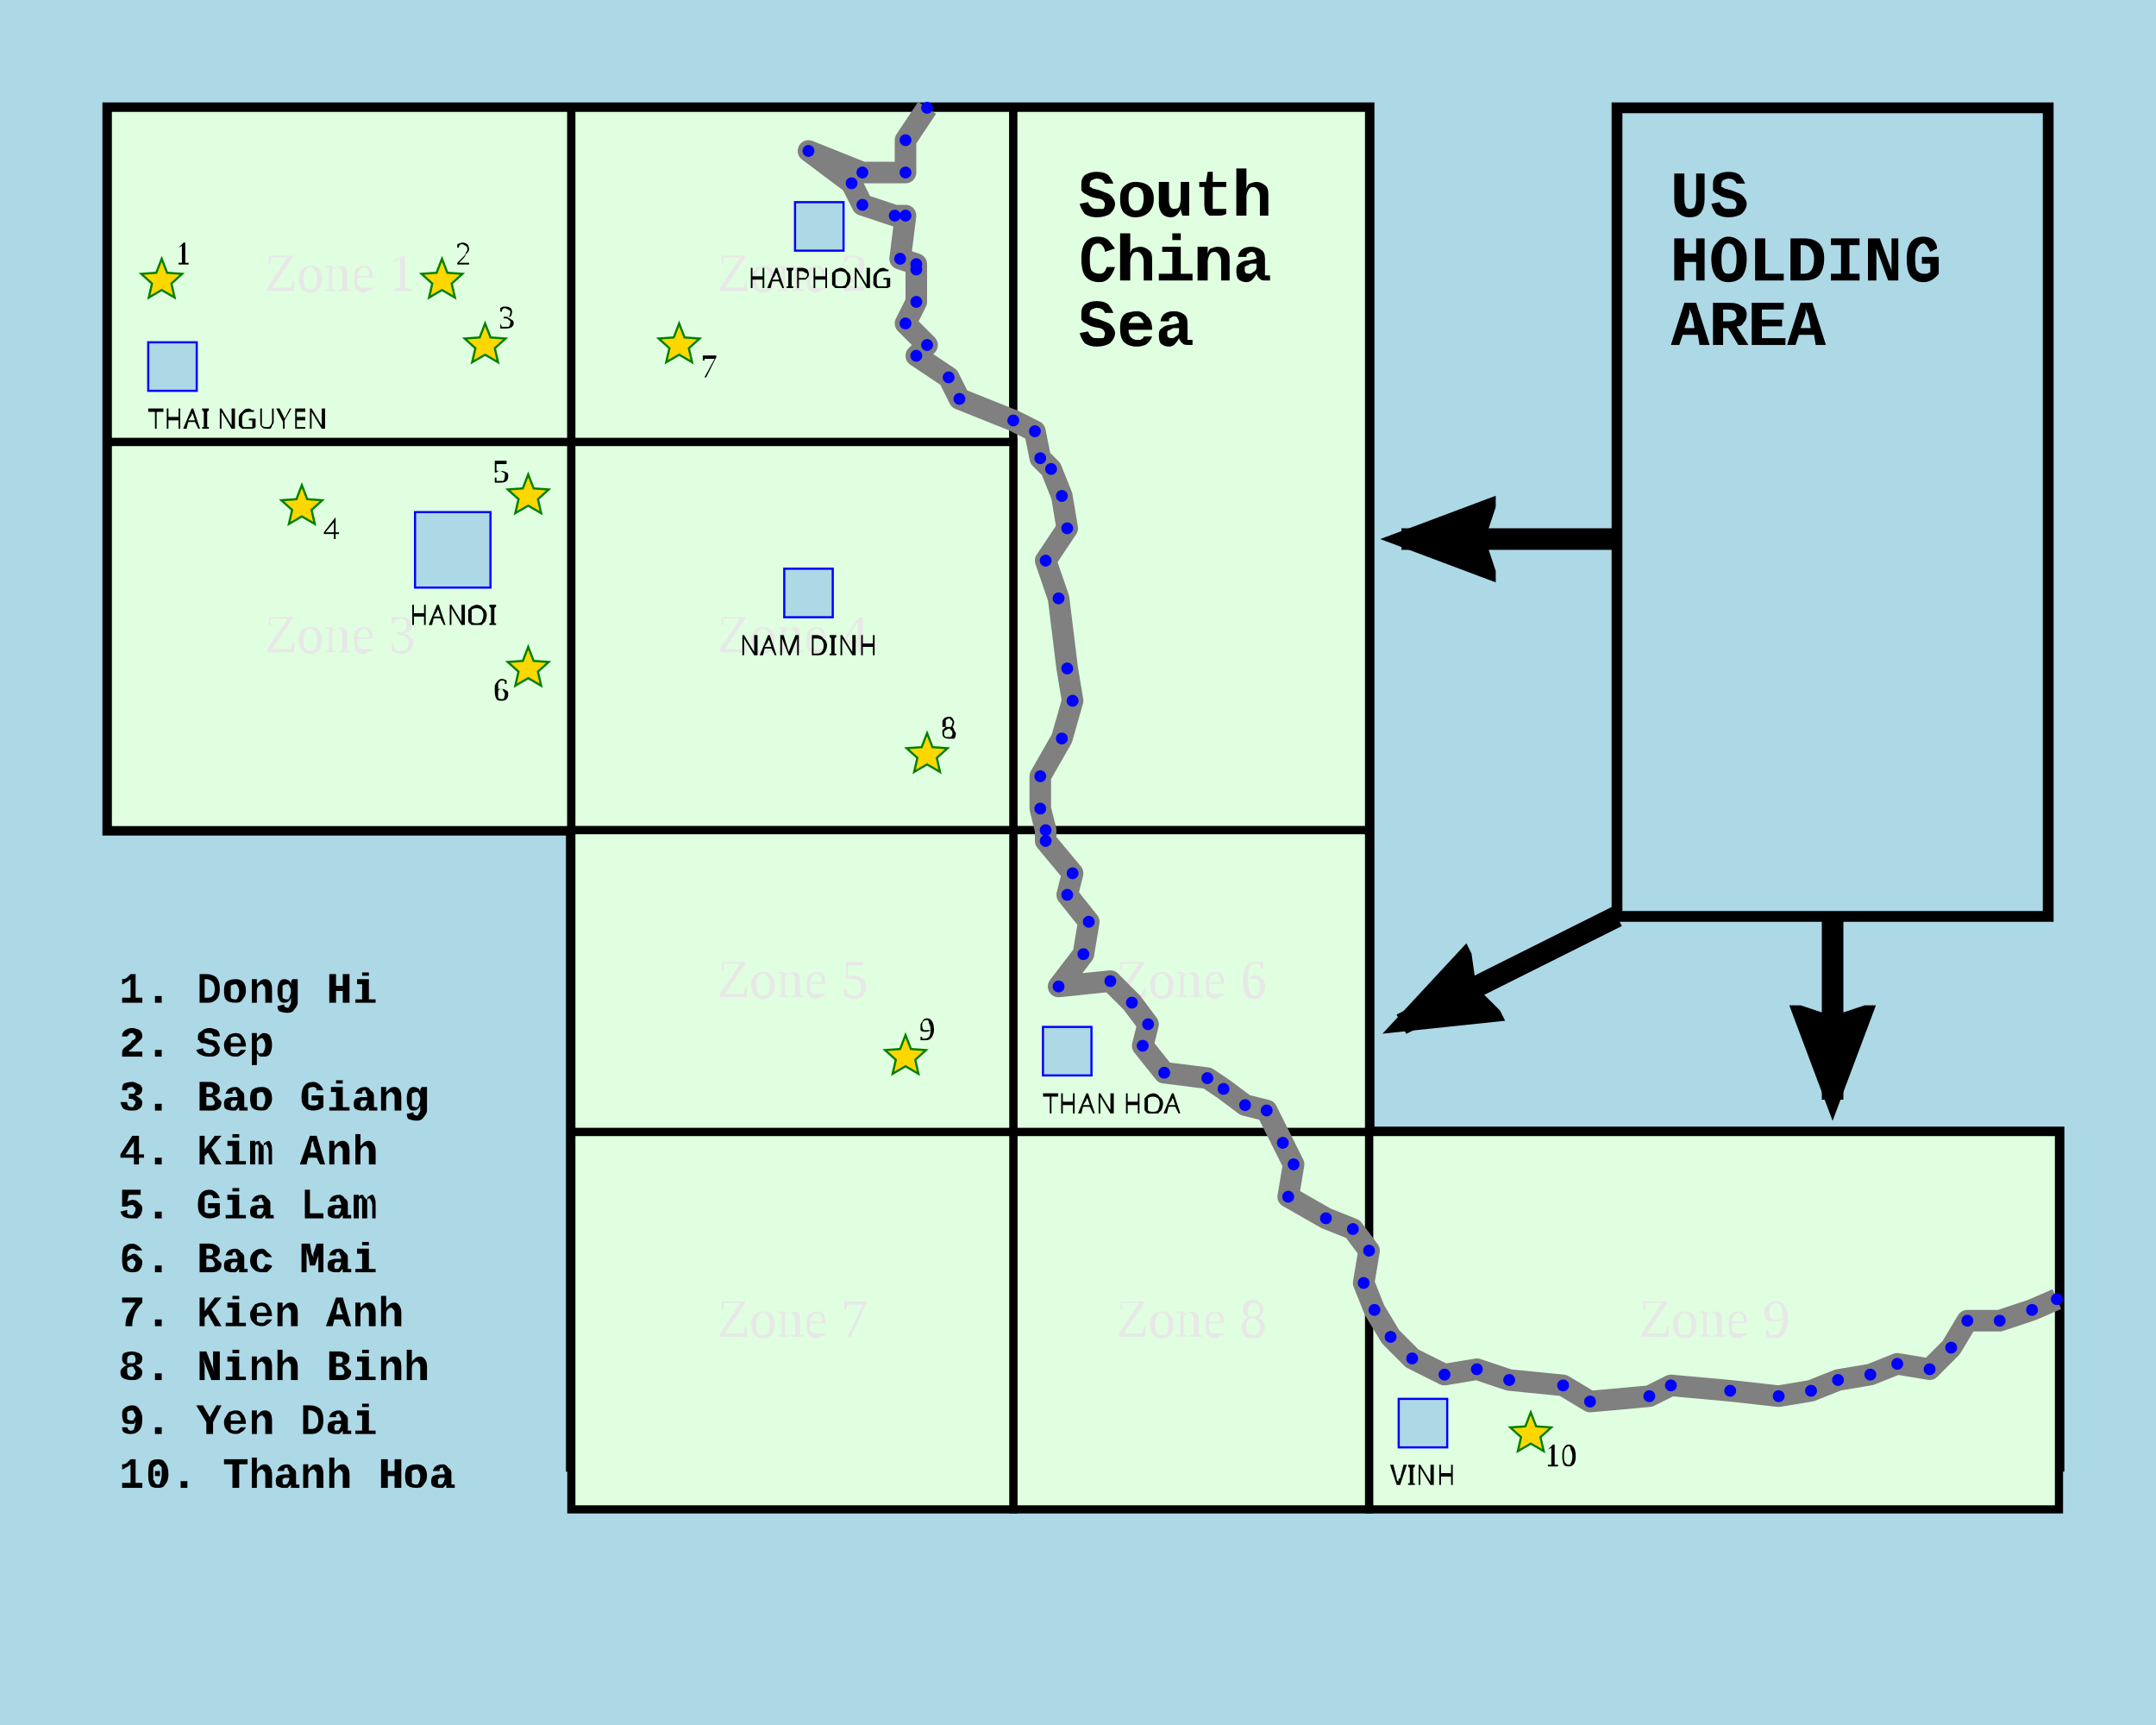
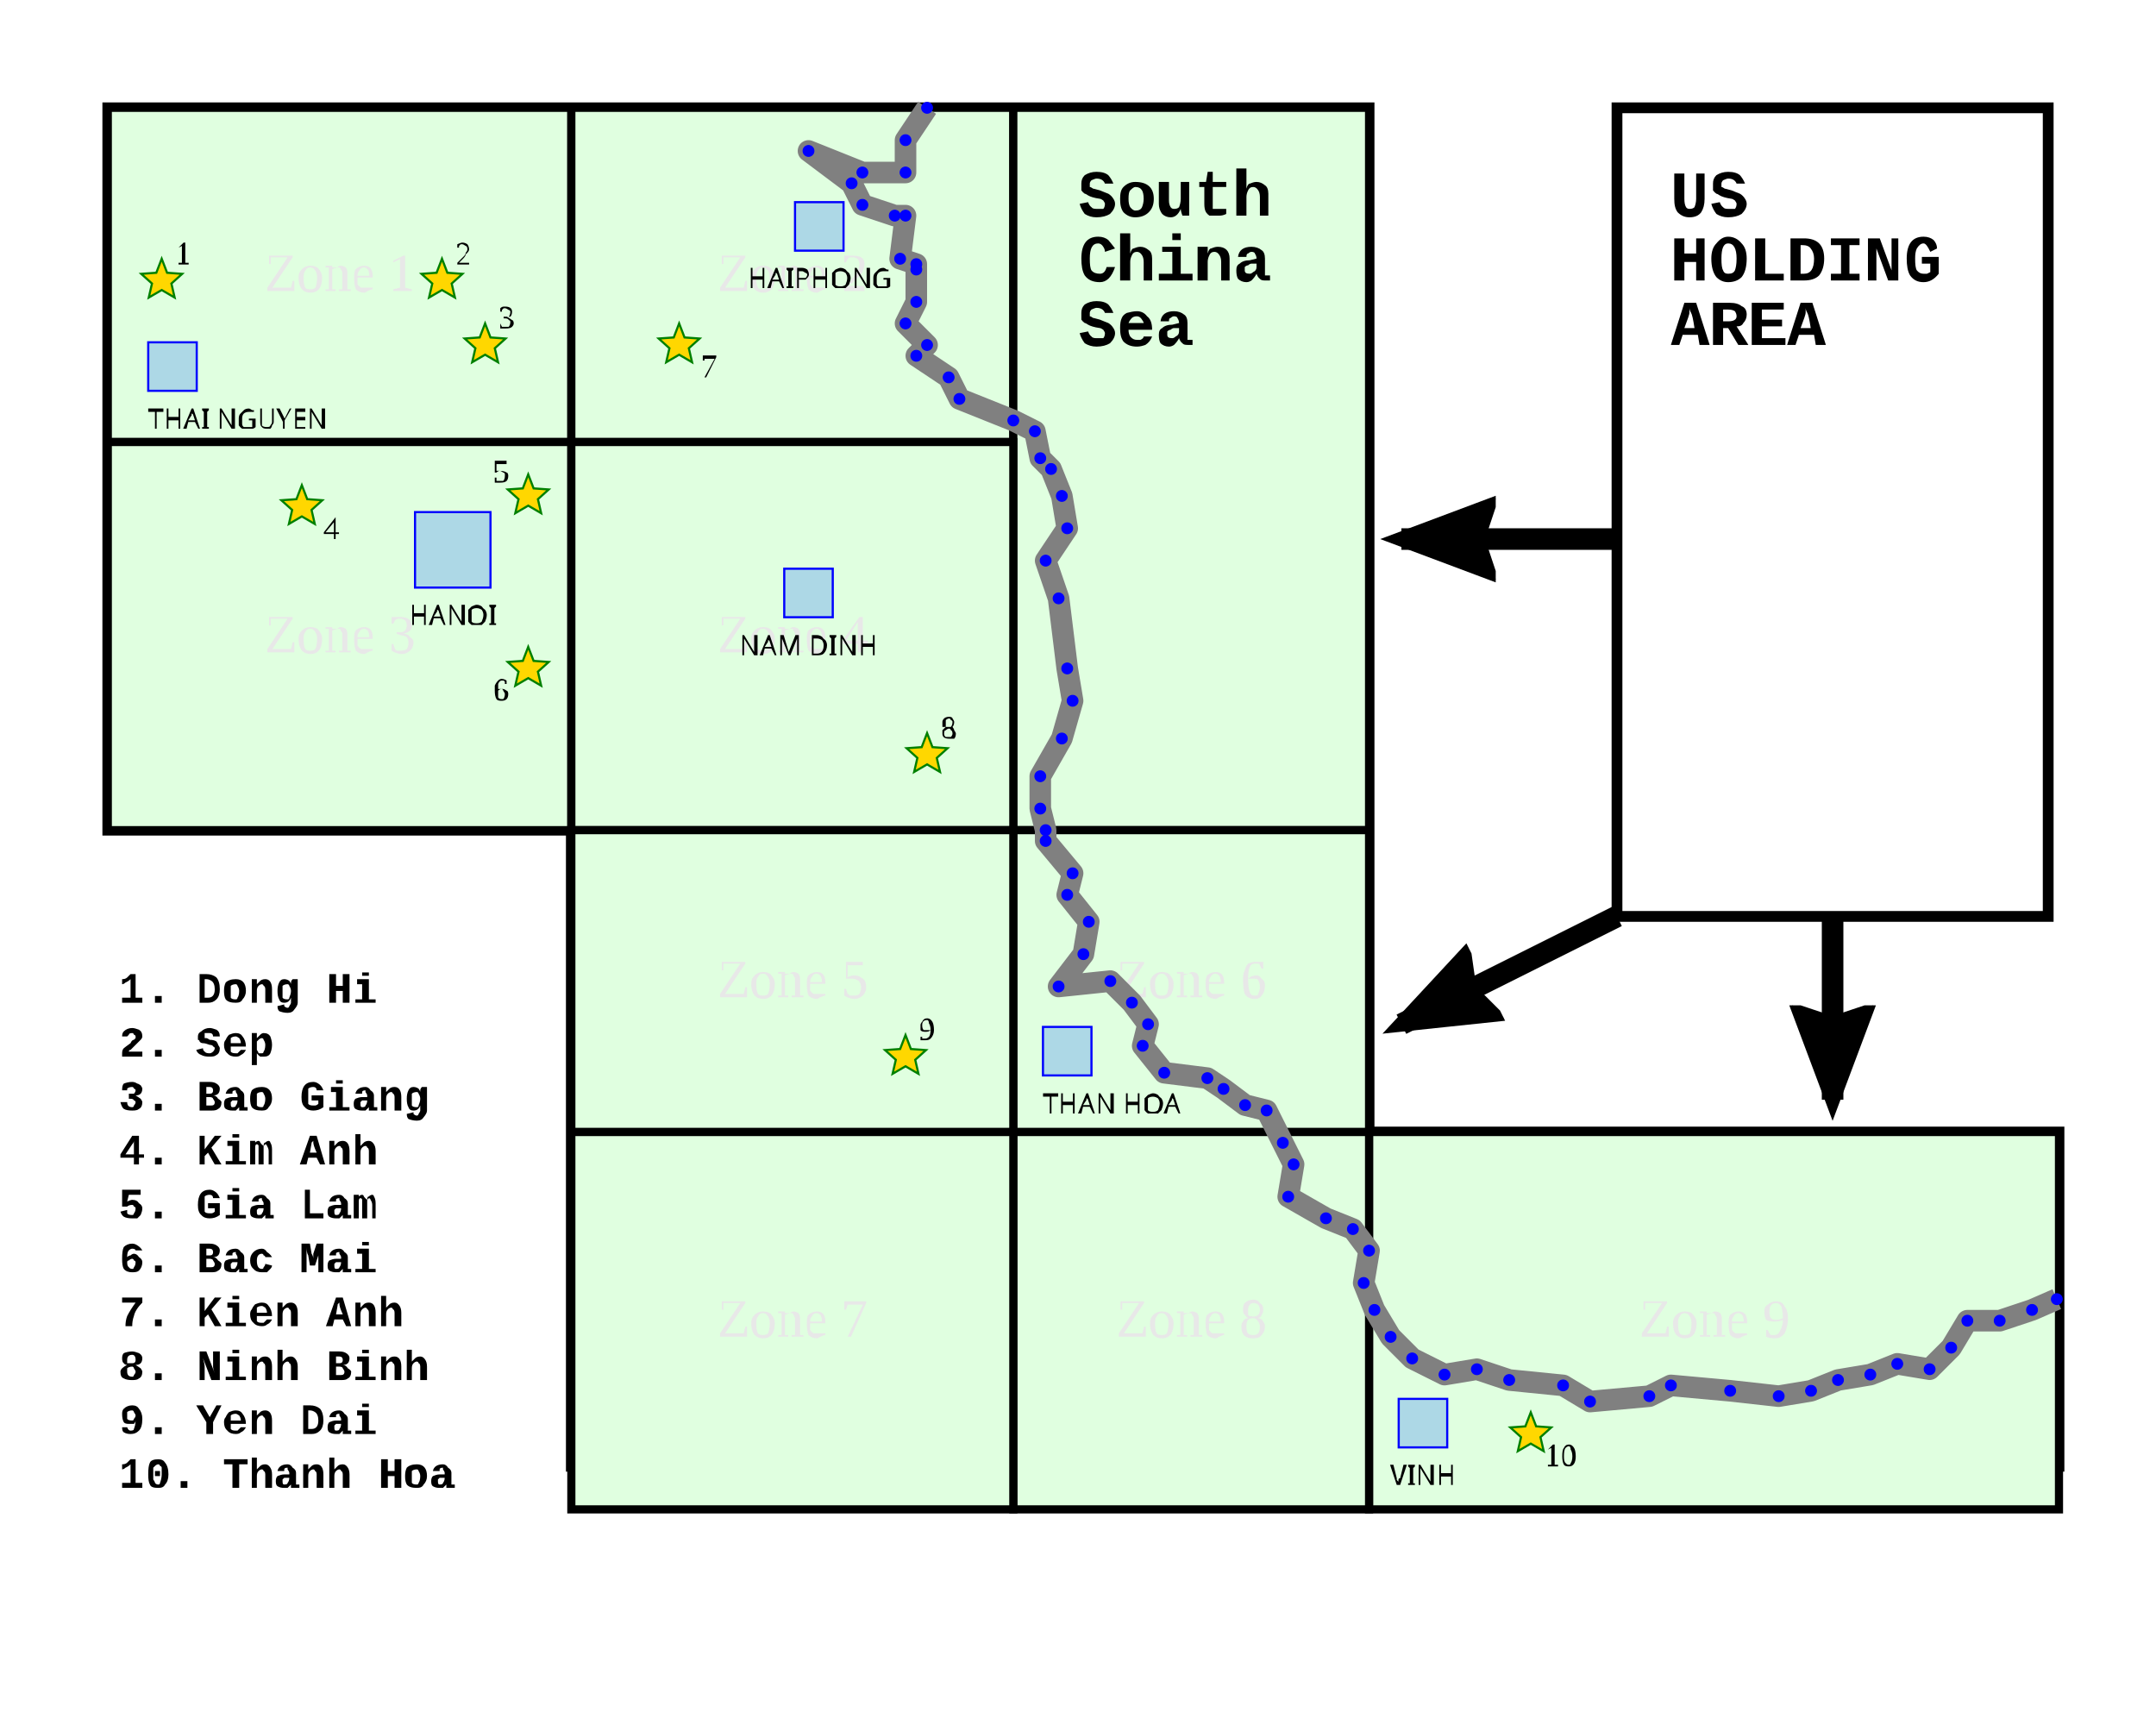
<svg xmlns="http://www.w3.org/2000/svg" width="20.0cm" height="16.0cm" viewBox="0 0 20.0 16.0">
-   <rect width="100%" height="100%" fill="lightblue" />
+   <rect width="100%" height="100%" fill="none" />
  <g transform="translate(1.0, 1.0)">
    <defs>
      <g transform="scale(0.25)">
        <marker id="arrowhead" viewBox="0 0 80 80" refX="35" refY="25" style="stroke-width: 2px; stroke: black; fill: black" markerWidth="2" markerHeight="3" markerUnits="userSpaceOnUse" orient="auto-start-reverse">
          <path d="M 5,25 L 0,40 L 40,25 L 0,10 Z" />
        </marker>
      </g>
    </defs>
    <path d="M 0,0 L 11.7,0 L 11.7,9.5 L 18.1,9.5 L 18.1,12.6 L 4.3,12.6 L 4.3,6.7 L 0,6.7 Z" fill="none" stroke="black" stroke-width="0.1" />
    <rect x="0" y="0" width="4.3" height="3.1" fill="#E0FFE0" stroke="black" stroke-width="0.002cm" />
    <text x="2.15" y="1.55" fill="#E8E8E8" font-size="0.5" text-anchor="middle" dy=".3em">Zone 1</text>
    <rect x="4.3" y="0" width="4.1" height="3.1" fill="#E0FFE0" stroke="black" stroke-width="0.002cm" />
    <text x="6.35" y="1.55" fill="#E8E8E8" font-size="0.5" text-anchor="middle" dy=".3em">Zone 2</text>
    <rect x="8.4" y="0" width="3.3" height="6.7" fill="#E0FFE0" stroke="black" stroke-width="0.002cm" />
    <text x="10.05" y="3.35" fill="#E8E8E8" font-size="0.5" text-anchor="middle" dy=".3em" />
    <rect x="0" y="3.1" width="4.3" height="3.6" fill="#E0FFE0" stroke="black" stroke-width="0.002cm" />
    <text x="2.15" y="4.9" fill="#E8E8E8" font-size="0.5" text-anchor="middle" dy=".3em">Zone 3</text>
    <rect x="4.3" y="3.1" width="4.1" height="3.6" fill="#E0FFE0" stroke="black" stroke-width="0.002cm" />
    <text x="6.35" y="4.9" fill="#E8E8E8" font-size="0.5" text-anchor="middle" dy=".3em">Zone 4</text>
    <rect x="8.4" y="6.7" width="3.3" height="2.8" fill="#E0FFE0" stroke="black" stroke-width="0.002cm" />
    <text x="10.05" y="8.1" fill="#E8E8E8" font-size="0.5" text-anchor="middle" dy=".3em">Zone 6</text>
    <rect x="4.3" y="6.7" width="4.1" height="2.8" fill="#E0FFE0" stroke="black" stroke-width="0.002cm" />
    <text x="6.35" y="8.1" fill="#E8E8E8" font-size="0.5" text-anchor="middle" dy=".3em">Zone 5</text>
    <rect x="11.7" y="9.5" width="6.4" height="3.5" fill="#E0FFE0" stroke="black" stroke-width="0.002cm" />
    <text x="14.9" y="11.25" fill="#E8E8E8" font-size="0.5" text-anchor="middle" dy=".3em">Zone 9</text>
    <rect x="8.4" y="9.5" width="3.3" height="3.5" fill="#E0FFE0" stroke="black" stroke-width="0.002cm" />
    <text x="10.05" y="11.25" fill="#E8E8E8" font-size="0.5" text-anchor="middle" dy=".3em">Zone 8</text>
    <rect x="4.3" y="9.5" width="4.1" height="3.5" fill="#E0FFE0" stroke="black" stroke-width="0.002cm" />
    <text x="6.35" y="11.25" fill="#E8E8E8" font-size="0.5" text-anchor="middle" dy=".3em">Zone 7</text>
    <path d="M 7.6,0 7.4,0.3 7.4,0.6 7.0,0.6 6.5,0.4 6.9,0.7 7.0,0.9 7.3,1.0 7.4,1.0 7.35,1.4 7.5,1.45 7.5,1.5 7.5,1.8 7.4,2.0 7.6,2.2 7.5,2.3 7.8,2.5 7.9,2.7 8.4,2.9 8.6,3.0 8.65,3.25 8.75,3.35 8.85,3.6 8.9,3.9 8.7,4.2 8.82,4.55 8.9,5.2 8.95,5.5 8.85,5.85 8.65,6.2 8.65,6.5 8.7,6.7 8.7,6.8 8.95,7.1 8.9,7.3 9.1,7.55 9.05,7.85 8.82,8.15 9.3,8.1 9.5,8.3 9.65,8.5 9.6,8.7 9.8,8.95 10.2,9.0 10.35,9.1 10.55,9.25 10.75,9.3 10.9,9.6 11.0,9.8 10.95,10.1 11.3,10.3 11.55,10.4 11.7,10.6 11.65,10.9 11.75,11.15 11.9,11.4 12.1,11.6 12.4,11.75 12.7,11.7 13.0,11.8 13.5,11.85 13.75,12.0 14.3,11.95 14.5,11.85 15.05,11.9 15.5,11.95 15.8,11.9 16.05,11.8 16.35,11.75 16.6,11.65 16.9,11.7 17.1,11.5 17.25,11.25 17.55,11.25 17.85,11.15 18.08,11.05" fill="none" stroke="gray" stroke-width="0.2" stroke-linejoin="round" />
    <circle cx="7.6" cy="0" r="0.05" fill="blue" stroke="blue" stroke-width="0.01" />
    <circle cx="7.4" cy="0.3" r="0.05" fill="blue" stroke="blue" stroke-width="0.01" />
    <circle cx="7.4" cy="0.6" r="0.05" fill="blue" stroke="blue" stroke-width="0.01" />
    <circle cx="7.0" cy="0.6" r="0.05" fill="blue" stroke="blue" stroke-width="0.01" />
    <circle cx="6.5" cy="0.4" r="0.05" fill="blue" stroke="blue" stroke-width="0.01" />
    <circle cx="6.9" cy="0.7" r="0.05" fill="blue" stroke="blue" stroke-width="0.01" />
    <circle cx="7.0" cy="0.9" r="0.05" fill="blue" stroke="blue" stroke-width="0.01" />
    <circle cx="7.3" cy="1.0" r="0.05" fill="blue" stroke="blue" stroke-width="0.01" />
    <circle cx="7.4" cy="1.0" r="0.05" fill="blue" stroke="blue" stroke-width="0.01" />
    <circle cx="7.35" cy="1.4" r="0.05" fill="blue" stroke="blue" stroke-width="0.01" />
    <circle cx="7.5" cy="1.45" r="0.05" fill="blue" stroke="blue" stroke-width="0.01" />
    <circle cx="7.5" cy="1.5" r="0.05" fill="blue" stroke="blue" stroke-width="0.01" />
    <circle cx="7.5" cy="1.8" r="0.05" fill="blue" stroke="blue" stroke-width="0.01" />
    <circle cx="7.4" cy="2.0" r="0.05" fill="blue" stroke="blue" stroke-width="0.01" />
    <circle cx="7.6" cy="2.2" r="0.05" fill="blue" stroke="blue" stroke-width="0.01" />
    <circle cx="7.5" cy="2.3" r="0.05" fill="blue" stroke="blue" stroke-width="0.01" />
    <circle cx="7.8" cy="2.5" r="0.05" fill="blue" stroke="blue" stroke-width="0.01" />
    <circle cx="7.9" cy="2.7" r="0.05" fill="blue" stroke="blue" stroke-width="0.01" />
    <circle cx="8.4" cy="2.9" r="0.05" fill="blue" stroke="blue" stroke-width="0.01" />
    <circle cx="8.6" cy="3.0" r="0.05" fill="blue" stroke="blue" stroke-width="0.01" />
    <circle cx="8.65" cy="3.25" r="0.05" fill="blue" stroke="blue" stroke-width="0.01" />
    <circle cx="8.75" cy="3.35" r="0.05" fill="blue" stroke="blue" stroke-width="0.01" />
    <circle cx="8.85" cy="3.6" r="0.05" fill="blue" stroke="blue" stroke-width="0.01" />
    <circle cx="8.9" cy="3.9" r="0.05" fill="blue" stroke="blue" stroke-width="0.01" />
    <circle cx="8.7" cy="4.2" r="0.05" fill="blue" stroke="blue" stroke-width="0.01" />
    <circle cx="8.82" cy="4.55" r="0.05" fill="blue" stroke="blue" stroke-width="0.01" />
    <circle cx="8.9" cy="5.2" r="0.05" fill="blue" stroke="blue" stroke-width="0.01" />
    <circle cx="8.95" cy="5.5" r="0.05" fill="blue" stroke="blue" stroke-width="0.01" />
    <circle cx="8.85" cy="5.85" r="0.05" fill="blue" stroke="blue" stroke-width="0.01" />
    <circle cx="8.65" cy="6.2" r="0.05" fill="blue" stroke="blue" stroke-width="0.01" />
    <circle cx="8.65" cy="6.5" r="0.05" fill="blue" stroke="blue" stroke-width="0.01" />
    <circle cx="8.7" cy="6.7" r="0.05" fill="blue" stroke="blue" stroke-width="0.01" />
    <circle cx="8.7" cy="6.8" r="0.05" fill="blue" stroke="blue" stroke-width="0.01" />
    <circle cx="8.95" cy="7.1" r="0.05" fill="blue" stroke="blue" stroke-width="0.01" />
    <circle cx="8.9" cy="7.3" r="0.05" fill="blue" stroke="blue" stroke-width="0.01" />
    <circle cx="9.1" cy="7.55" r="0.05" fill="blue" stroke="blue" stroke-width="0.01" />
    <circle cx="9.05" cy="7.85" r="0.05" fill="blue" stroke="blue" stroke-width="0.01" />
    <circle cx="8.82" cy="8.15" r="0.05" fill="blue" stroke="blue" stroke-width="0.01" />
    <circle cx="9.3" cy="8.1" r="0.05" fill="blue" stroke="blue" stroke-width="0.01" />
    <circle cx="9.5" cy="8.3" r="0.05" fill="blue" stroke="blue" stroke-width="0.01" />
    <circle cx="9.65" cy="8.5" r="0.05" fill="blue" stroke="blue" stroke-width="0.01" />
    <circle cx="9.6" cy="8.7" r="0.05" fill="blue" stroke="blue" stroke-width="0.01" />
    <circle cx="9.8" cy="8.95" r="0.05" fill="blue" stroke="blue" stroke-width="0.01" />
    <circle cx="10.2" cy="9.0" r="0.05" fill="blue" stroke="blue" stroke-width="0.01" />
    <circle cx="10.35" cy="9.1" r="0.05" fill="blue" stroke="blue" stroke-width="0.01" />
    <circle cx="10.55" cy="9.25" r="0.05" fill="blue" stroke="blue" stroke-width="0.01" />
    <circle cx="10.75" cy="9.3" r="0.05" fill="blue" stroke="blue" stroke-width="0.01" />
    <circle cx="10.9" cy="9.6" r="0.05" fill="blue" stroke="blue" stroke-width="0.01" />
    <circle cx="11.0" cy="9.8" r="0.05" fill="blue" stroke="blue" stroke-width="0.01" />
    <circle cx="10.95" cy="10.1" r="0.05" fill="blue" stroke="blue" stroke-width="0.01" />
    <circle cx="11.3" cy="10.3" r="0.05" fill="blue" stroke="blue" stroke-width="0.01" />
    <circle cx="11.55" cy="10.4" r="0.05" fill="blue" stroke="blue" stroke-width="0.01" />
    <circle cx="11.7" cy="10.6" r="0.05" fill="blue" stroke="blue" stroke-width="0.01" />
    <circle cx="11.65" cy="10.9" r="0.05" fill="blue" stroke="blue" stroke-width="0.01" />
    <circle cx="11.75" cy="11.15" r="0.05" fill="blue" stroke="blue" stroke-width="0.01" />
    <circle cx="11.9" cy="11.4" r="0.05" fill="blue" stroke="blue" stroke-width="0.01" />
    <circle cx="12.1" cy="11.6" r="0.05" fill="blue" stroke="blue" stroke-width="0.01" />
    <circle cx="12.4" cy="11.75" r="0.05" fill="blue" stroke="blue" stroke-width="0.01" />
    <circle cx="12.7" cy="11.7" r="0.05" fill="blue" stroke="blue" stroke-width="0.01" />
    <circle cx="13.0" cy="11.8" r="0.05" fill="blue" stroke="blue" stroke-width="0.01" />
    <circle cx="13.5" cy="11.85" r="0.05" fill="blue" stroke="blue" stroke-width="0.01" />
    <circle cx="13.75" cy="12.0" r="0.05" fill="blue" stroke="blue" stroke-width="0.01" />
    <circle cx="14.3" cy="11.95" r="0.05" fill="blue" stroke="blue" stroke-width="0.01" />
    <circle cx="14.5" cy="11.85" r="0.05" fill="blue" stroke="blue" stroke-width="0.01" />
    <circle cx="15.05" cy="11.9" r="0.05" fill="blue" stroke="blue" stroke-width="0.01" />
    <circle cx="15.5" cy="11.95" r="0.05" fill="blue" stroke="blue" stroke-width="0.01" />
    <circle cx="15.8" cy="11.9" r="0.05" fill="blue" stroke="blue" stroke-width="0.01" />
    <circle cx="16.05" cy="11.8" r="0.05" fill="blue" stroke="blue" stroke-width="0.01" />
    <circle cx="16.35" cy="11.75" r="0.05" fill="blue" stroke="blue" stroke-width="0.01" />
    <circle cx="16.6" cy="11.65" r="0.05" fill="blue" stroke="blue" stroke-width="0.01" />
    <circle cx="16.9" cy="11.7" r="0.05" fill="blue" stroke="blue" stroke-width="0.01" />
    <circle cx="17.1" cy="11.5" r="0.05" fill="blue" stroke="blue" stroke-width="0.01" />
    <circle cx="17.25" cy="11.25" r="0.05" fill="blue" stroke="blue" stroke-width="0.01" />
    <circle cx="17.55" cy="11.25" r="0.05" fill="blue" stroke="blue" stroke-width="0.01" />
    <circle cx="17.85" cy="11.15" r="0.05" fill="blue" stroke="blue" stroke-width="0.01" />
    <circle cx="18.08" cy="11.05" r="0.05" fill="blue" stroke="blue" stroke-width="0.01" />
    <polygon points="0.5,1.4 0.55,1.53 0.69,1.54 0.59,1.63 0.62,1.76 0.5,1.69 0.38,1.76 0.41,1.63 0.31,1.54 0.45,1.53" fill="gold" stroke="green" stroke-width="0.02" />
    <text x="0.7" y="1.45" font-size="0.3" fill="black" text-anchor="middle">1</text>
    <polygon points="3.1,1.4 3.15,1.53 3.29,1.54 3.19,1.63 3.22,1.76 3.1,1.69 2.98,1.76 3.01,1.63 2.91,1.54 3.05,1.53" fill="gold" stroke="green" stroke-width="0.02" />
    <text x="3.3" y="1.45" font-size="0.3" fill="black" text-anchor="middle">2</text>
    <polygon points="3.5,2.0 3.55,2.13 3.69,2.14 3.59,2.23 3.62,2.36 3.5,2.29 3.38,2.36 3.41,2.23 3.31,2.14 3.45,2.13" fill="gold" stroke="green" stroke-width="0.02" />
    <text x="3.7" y="2.05" font-size="0.3" fill="black" text-anchor="middle">3</text>
    <polygon points="1.8,3.5 1.85,3.63 1.99,3.64 1.89,3.73 1.92,3.86 1.8,3.79 1.68,3.86 1.71,3.73 1.61,3.64 1.75,3.63" fill="gold" stroke="green" stroke-width="0.02" />
    <text x="2.08" y="4.0" font-size="0.3" fill="black" text-anchor="middle">4</text>
    <polygon points="3.9,3.4 3.95,3.53 4.09,3.54 3.99,3.63 4.02,3.76 3.9,3.69 3.78,3.76 3.81,3.63 3.71,3.54 3.85,3.53" fill="gold" stroke="green" stroke-width="0.02" />
    <text x="3.65" y="3.48" font-size="0.3" fill="black" text-anchor="middle">5</text>
    <polygon points="3.9,5.0 3.95,5.13 4.09,5.14 3.99,5.23 4.02,5.36 3.9,5.29 3.78,5.36 3.81,5.23 3.71,5.14 3.85,5.13" fill="gold" stroke="green" stroke-width="0.02" />
    <text x="3.65" y="5.5" font-size="0.3" fill="black" text-anchor="middle">6</text>
    <polygon points="5.3,2.0 5.35,2.13 5.49,2.14 5.39,2.23 5.42,2.36 5.3,2.29 5.18,2.36 5.21,2.23 5.11,2.14 5.25,2.13" fill="gold" stroke="green" stroke-width="0.02" />
    <text x="5.58" y="2.5" font-size="0.3" fill="black" text-anchor="middle">7</text>
    <polygon points="7.6,5.8 7.65,5.93 7.79,5.94 7.69,6.03 7.72,6.16 7.6,6.09 7.48,6.16 7.51,6.03 7.41,5.94 7.55,5.93" fill="gold" stroke="green" stroke-width="0.02" />
    <text x="7.8" y="5.85" font-size="0.3" fill="black" text-anchor="middle">8</text>
    <polygon points="7.4,8.6 7.45,8.73 7.59,8.74 7.49,8.83 7.52,8.96 7.4,8.89 7.28,8.96 7.31,8.83 7.21,8.74 7.35,8.73" fill="gold" stroke="green" stroke-width="0.02" />
    <text x="7.6" y="8.65" font-size="0.3" fill="black" text-anchor="middle">9</text>
    <polygon points="13.2,12.1 13.25,12.23 13.39,12.24 13.29,12.33 13.32,12.46 13.2,12.39 13.08,12.46 13.11,12.33 13.01,12.24 13.15,12.23" fill="gold" stroke="green" stroke-width="0.02" />
    <text x="13.48" y="12.6" font-size="0.3" fill="black" text-anchor="middle">10</text>
    <polygon points="0.375,2.175 0.825,2.175 0.825,2.625 0.375,2.625" fill="lightblue" stroke="blue" stroke-width="0.02" />
    <text x="0.375" y="2.975" text-anchor="start" font-family="sans-serif" font-size="0.25" fill="black">THAI NGUYEN</text>
    <polygon points="6.375,0.875 6.825,0.875 6.825,1.325 6.375,1.325" fill="lightblue" stroke="blue" stroke-width="0.02" />
    <text x="6.6" y="1.675" text-anchor="middle" font-family="sans-serif" font-size="0.25" fill="black">HAIPHONG</text>
    <polygon points="2.85,3.75 3.55,3.75 3.55,4.45 2.85,4.45" fill="lightblue" stroke="blue" stroke-width="0.02" />
    <text x="3.2" y="4.8" text-anchor="middle" font-family="sans-serif" font-size="0.25" fill="black">HANOI</text>
    <polygon points="6.275,4.275 6.725,4.275 6.725,4.725 6.275,4.725" fill="lightblue" stroke="blue" stroke-width="0.02" />
    <text x="6.5" y="5.075" text-anchor="middle" font-family="sans-serif" font-size="0.25" fill="black">NAM DINH</text>
    <polygon points="8.675,8.525 9.125,8.525 9.125,8.975 8.675,8.975" fill="lightblue" stroke="blue" stroke-width="0.02" />
    <text x="8.675" y="9.325" text-anchor="start" font-family="sans-serif" font-size="0.25" fill="black">THAN HOA</text>
    <polygon points="11.975,11.975 12.425,11.975 12.425,12.425 11.975,12.425" fill="lightblue" stroke="blue" stroke-width="0.02" />
    <text x="12.2" y="12.775" text-anchor="middle" font-family="sans-serif" font-size="0.25" fill="black">VINH</text>
    <text x="0.1" y="8.3" font-size="0.4" fill="black" font-weight="bold" font-family="'Courier New', Courier, monospace">1. Dong Hi</text>
    <text x="0.1" y="8.8" font-size="0.4" fill="black" font-weight="bold" font-family="'Courier New', Courier, monospace">2. Sep</text>
    <text x="0.1" y="9.3" font-size="0.4" fill="black" font-weight="bold" font-family="'Courier New', Courier, monospace">3. Bao Giang</text>
    <text x="0.1" y="9.8" font-size="0.4" fill="black" font-weight="bold" font-family="'Courier New', Courier, monospace">4. Kim Anh</text>
    <text x="0.1" y="10.3" font-size="0.4" fill="black" font-weight="bold" font-family="'Courier New', Courier, monospace">5. Gia Lam</text>
    <text x="0.1" y="10.8" font-size="0.4" fill="black" font-weight="bold" font-family="'Courier New', Courier, monospace">6. Bac Mai</text>
    <text x="0.1" y="11.3" font-size="0.4" fill="black" font-weight="bold" font-family="'Courier New', Courier, monospace">7. Kien Anh</text>
    <text x="0.1" y="11.8" font-size="0.4" fill="black" font-weight="bold" font-family="'Courier New', Courier, monospace">8. Ninh Binh</text>
    <text x="0.1" y="12.3" font-size="0.4" fill="black" font-weight="bold" font-family="'Courier New', Courier, monospace">9. Yen Dai</text>
    <text x="0.1" y="12.8" font-size="0.4" fill="black" font-weight="bold" font-family="'Courier New', Courier, monospace">10. Thanh Hoa</text>
    <path d="M 14.0,0 L 18.0,0 L 18.0,7.5 L 14.0,7.5 Z" fill="none" stroke="black" stroke-width="0.1" />
    <text x="14.5" y="1.0" font-size="0.6" fill="black" text-anchor="left" font-weight="bold" font-family="'Courier New', Courier, monospace">US</text>
    <text x="14.5" y="1.6" font-size="0.6" fill="black" text-anchor="left" font-weight="bold" font-family="'Courier New', Courier, monospace">HOLDING</text>
    <text x="14.5" y="2.2" font-size="0.6" fill="black" text-anchor="left" font-weight="bold" font-family="'Courier New', Courier, monospace">AREA</text>
    <path d="M 14.0, 4.0 L 12.0, 4.0" fill="black" stroke="black" stroke-width="0.2" marker-end="url(#arrowhead)" />
    <path d="M 14.0, 7.5 L 12.0, 8.5" fill="black" stroke="black" stroke-width="0.2" marker-end="url(#arrowhead)" />
    <path d="M 16.0, 7.5 L 16.0, 9.2" fill="black" stroke="black" stroke-width="0.2" marker-end="url(#arrowhead)" />
    <text x="9.0" y="1.0" font-size="0.6" fill="black" font-weight="bold" font-family="'Courier New', Courier, monospace" text-anchor="left">South</text>
    <text x="9.0" y="1.6" font-size="0.6" fill="black" font-weight="bold" font-family="'Courier New', Courier, monospace" text-anchor="left">China</text>
    <text x="9.0" y="2.2" font-size="0.6" fill="black" font-weight="bold" font-family="'Courier New', Courier, monospace" text-anchor="left">Sea</text>
  </g>
</svg>
